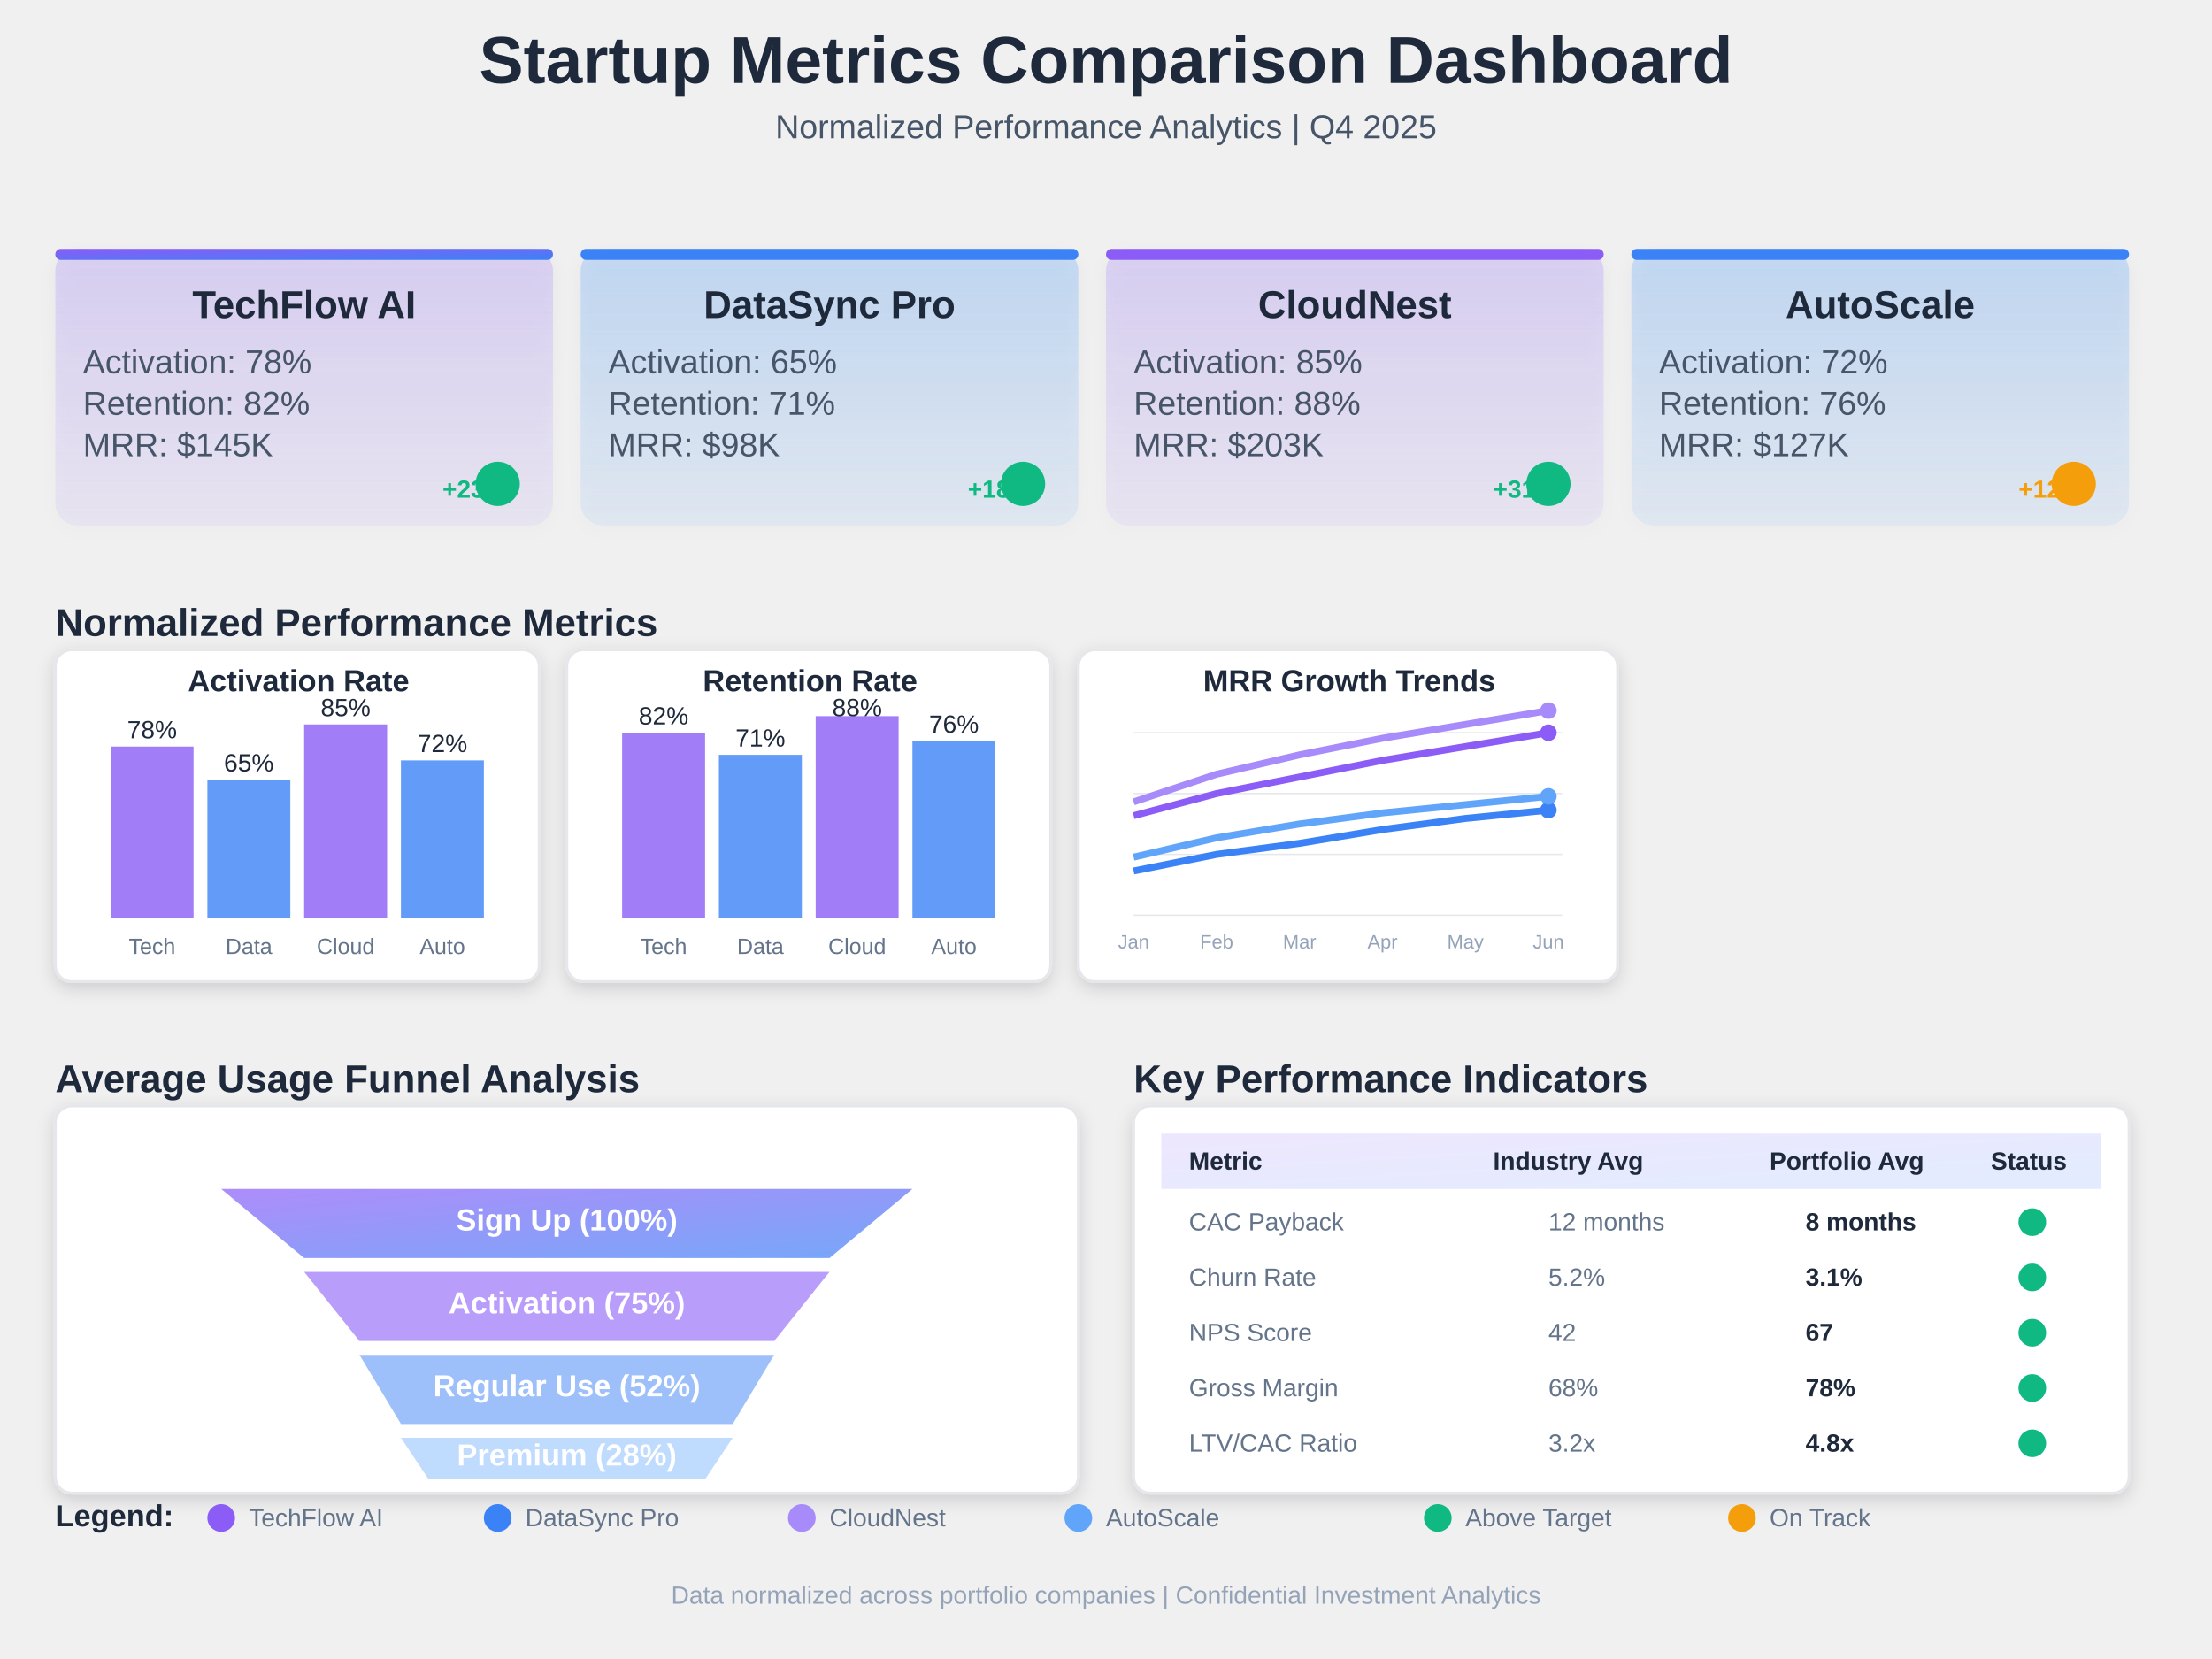
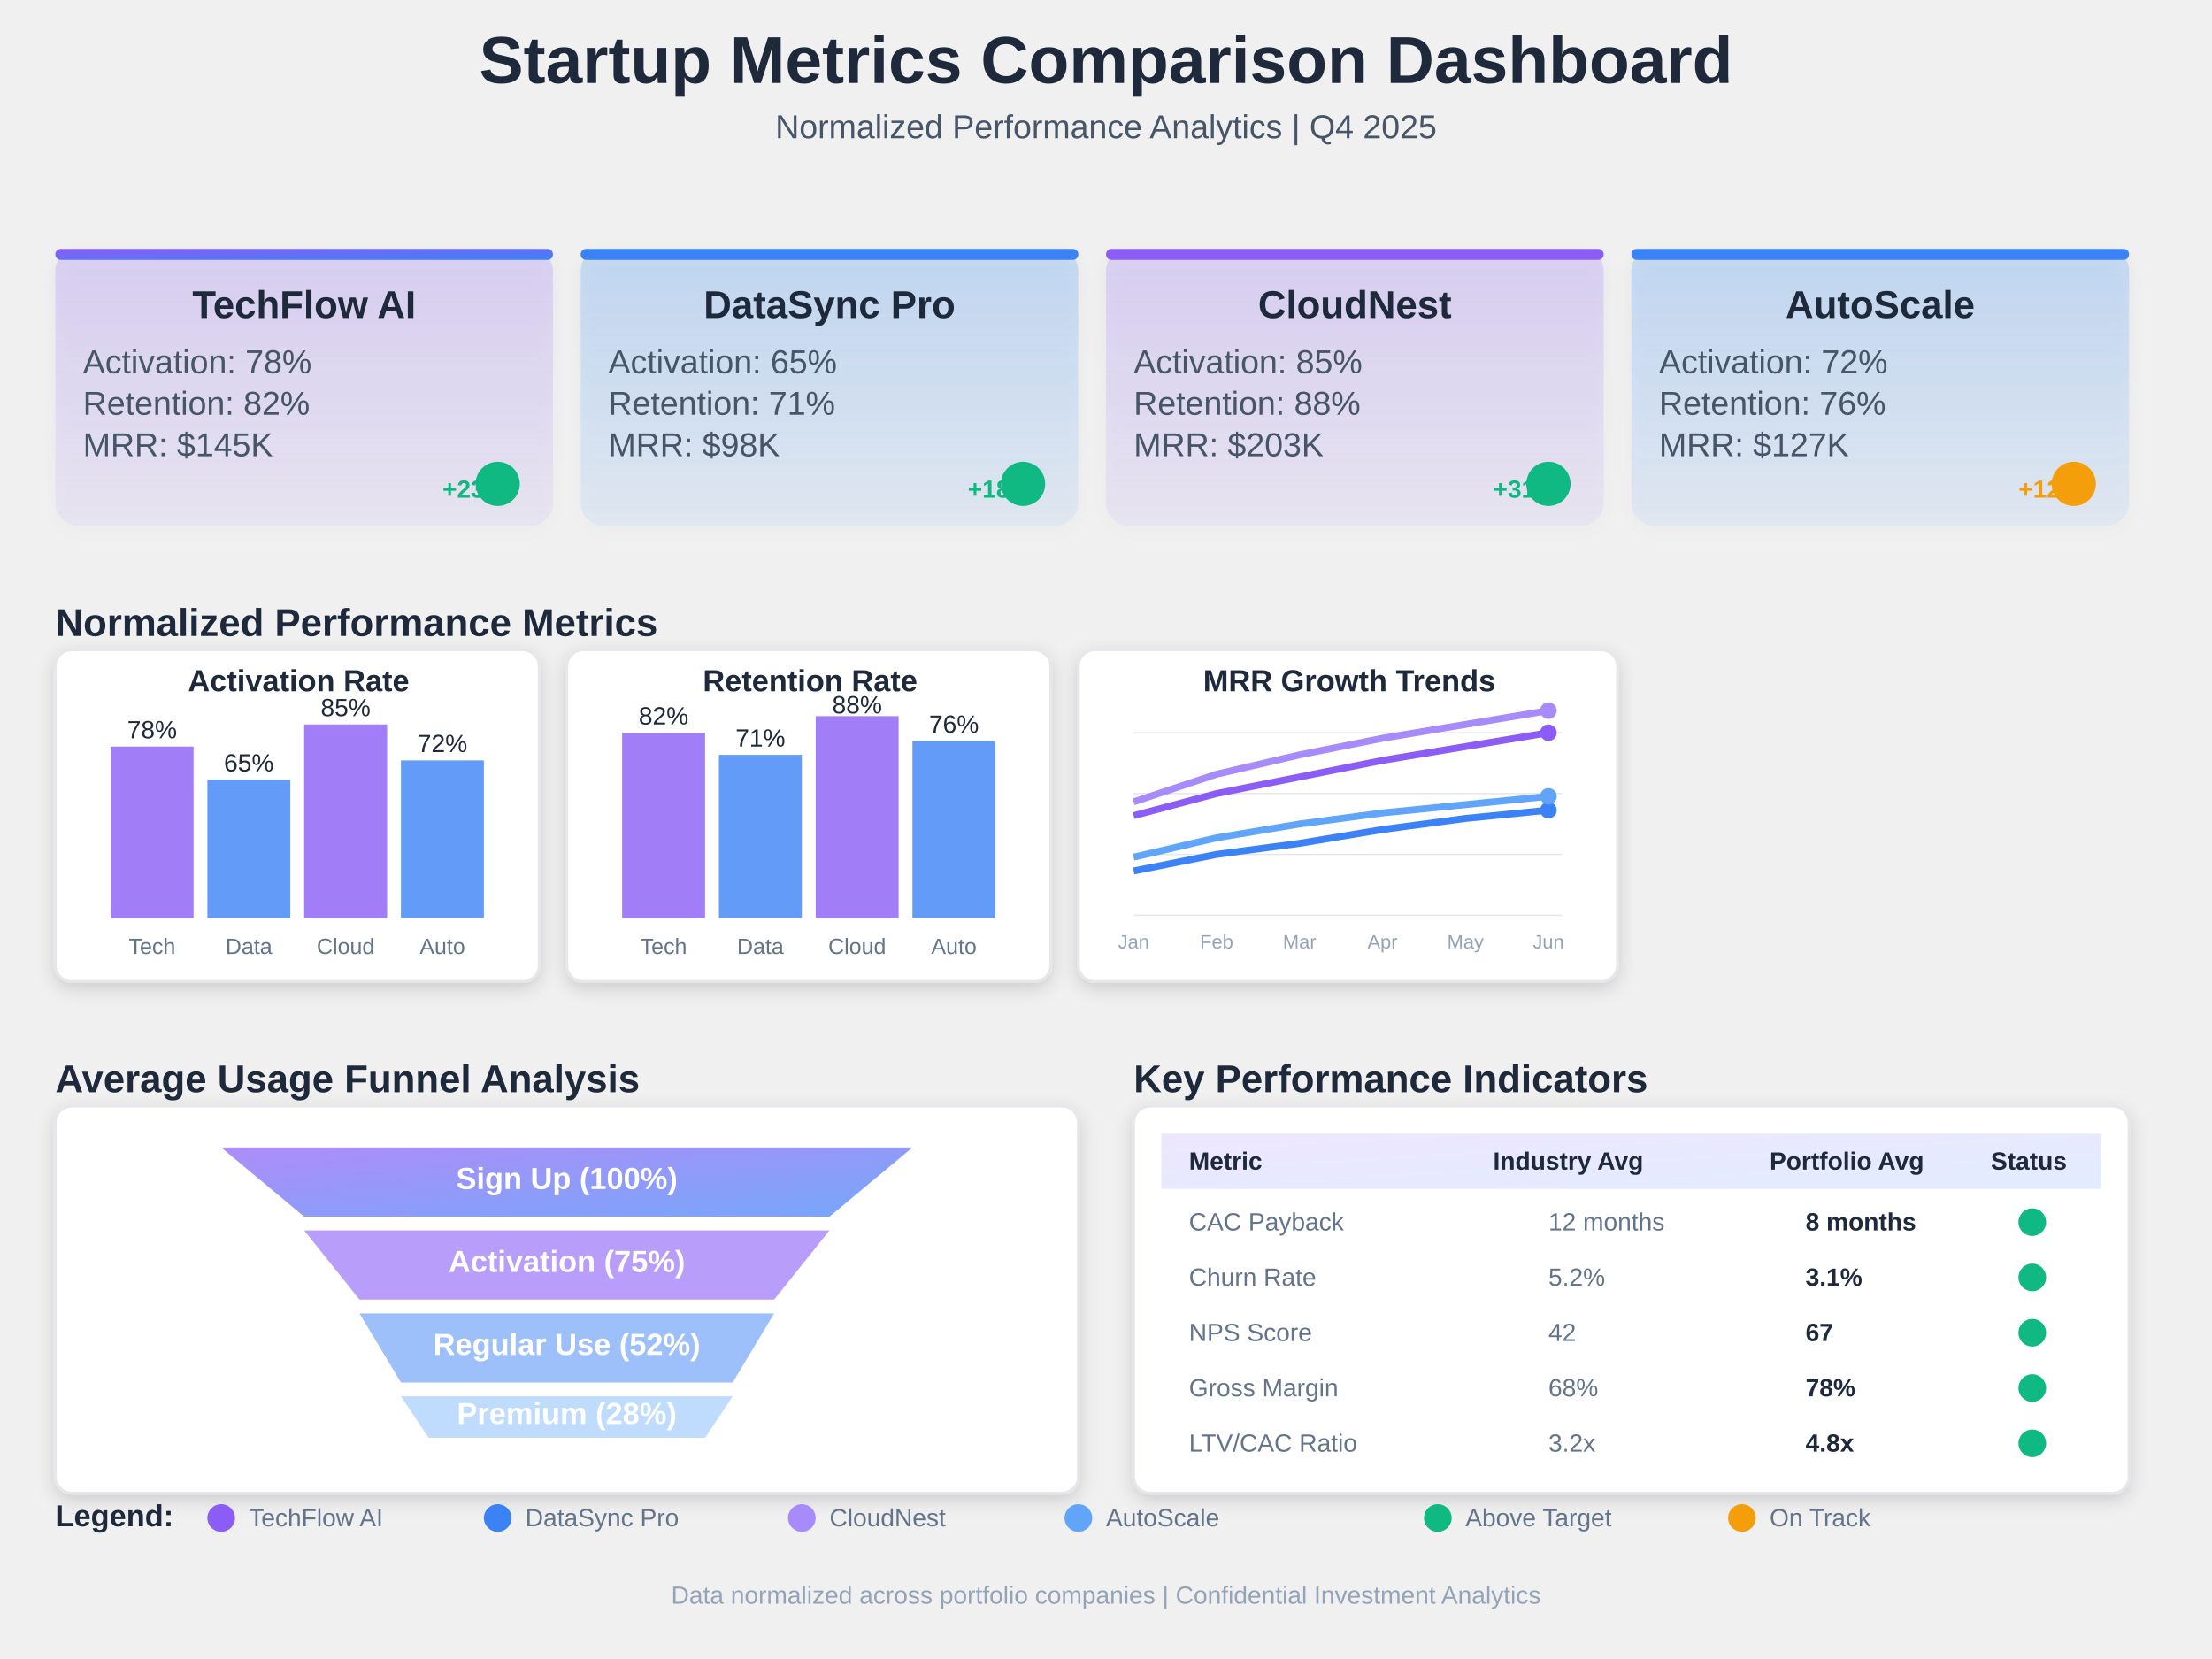
<svg xmlns="http://www.w3.org/2000/svg" viewBox="0 0 800 600" width="800" height="600">
  <defs>
    <linearGradient id="purpleBlue" x1="0%" y1="0%" x2="100%" y2="100%">
      <stop offset="0%" style="stop-color:#8B5CF6;stop-opacity:1" />
      <stop offset="100%" style="stop-color:#3B82F6;stop-opacity:1" />
    </linearGradient>
    <linearGradient id="lightPurple" x1="0%" y1="0%" x2="0%" y2="100%">
      <stop offset="0%" style="stop-color:#A78BFA;stop-opacity:0.3" />
      <stop offset="100%" style="stop-color:#A78BFA;stop-opacity:0.1" />
    </linearGradient>
    <linearGradient id="lightBlue" x1="0%" y1="0%" x2="0%" y2="100%">
      <stop offset="0%" style="stop-color:#60A5FA;stop-opacity:0.3" />
      <stop offset="100%" style="stop-color:#60A5FA;stop-opacity:0.1" />
    </linearGradient>
    <filter id="shadow">
      <feDropShadow dx="0" dy="2" stdDeviation="3" flood-opacity="0.15" />
    </filter>
  </defs>
  <rect width="800" height="600" fill="none" />
  <text x="400" y="30" font-family="Arial, sans-serif" font-size="24" font-weight="bold" fill="#1E293B" text-anchor="middle">
    Startup Metrics Comparison Dashboard
  </text>
  <text x="400" y="50" font-family="Arial, sans-serif" font-size="12" fill="#475569" text-anchor="middle">
    Normalized Performance Analytics | Q4 2025
  </text>
  <g transform="translate(20, 90)">
    <rect width="180" height="100" rx="8" fill="url(#lightPurple)" filter="url(#shadow)" />
    <rect width="180" height="4" rx="2" fill="url(#purpleBlue)" />
    <text x="90" y="25" font-family="Arial, sans-serif" font-size="14" font-weight="bold" fill="#1E293B" text-anchor="middle">TechFlow AI</text>
    <text x="10" y="45" font-family="Arial, sans-serif" font-size="12" fill="#475569">Activation: 78%</text>
    <text x="10" y="60" font-family="Arial, sans-serif" font-size="12" fill="#475569">Retention: 82%</text>
    <text x="10" y="75" font-family="Arial, sans-serif" font-size="12" fill="#475569">MRR: $145K</text>
    <circle cx="160" cy="85" r="8" fill="#10B981" />
    <text x="140" y="90" font-family="Arial, sans-serif" font-size="9" fill="#10B981" font-weight="bold">+23%</text>
  </g>
  <g transform="translate(210, 90)">
    <rect width="180" height="100" rx="8" fill="url(#lightBlue)" filter="url(#shadow)" />
    <rect width="180" height="4" rx="2" fill="#3B82F6" />
    <text x="90" y="25" font-family="Arial, sans-serif" font-size="14" font-weight="bold" fill="#1E293B" text-anchor="middle">DataSync Pro</text>
    <text x="10" y="45" font-family="Arial, sans-serif" font-size="12" fill="#475569">Activation: 65%</text>
    <text x="10" y="60" font-family="Arial, sans-serif" font-size="12" fill="#475569">Retention: 71%</text>
    <text x="10" y="75" font-family="Arial, sans-serif" font-size="12" fill="#475569">MRR: $98K</text>
    <circle cx="160" cy="85" r="8" fill="#10B981" />
    <text x="140" y="90" font-family="Arial, sans-serif" font-size="9" fill="#10B981" font-weight="bold">+18%</text>
  </g>
  <g transform="translate(400, 90)">
    <rect width="180" height="100" rx="8" fill="url(#lightPurple)" filter="url(#shadow)" />
    <rect width="180" height="4" rx="2" fill="#8B5CF6" />
    <text x="90" y="25" font-family="Arial, sans-serif" font-size="14" font-weight="bold" fill="#1E293B" text-anchor="middle">CloudNest</text>
    <text x="10" y="45" font-family="Arial, sans-serif" font-size="12" fill="#475569">Activation: 85%</text>
    <text x="10" y="60" font-family="Arial, sans-serif" font-size="12" fill="#475569">Retention: 88%</text>
    <text x="10" y="75" font-family="Arial, sans-serif" font-size="12" fill="#475569">MRR: $203K</text>
    <circle cx="160" cy="85" r="8" fill="#10B981" />
    <text x="140" y="90" font-family="Arial, sans-serif" font-size="9" fill="#10B981" font-weight="bold">+31%</text>
  </g>
  <g transform="translate(590, 90)">
    <rect width="180" height="100" rx="8" fill="url(#lightBlue)" filter="url(#shadow)" />
    <rect width="180" height="4" rx="2" fill="#3B82F6" />
    <text x="90" y="25" font-family="Arial, sans-serif" font-size="14" font-weight="bold" fill="#1E293B" text-anchor="middle">AutoScale</text>
    <text x="10" y="45" font-family="Arial, sans-serif" font-size="12" fill="#475569">Activation: 72%</text>
    <text x="10" y="60" font-family="Arial, sans-serif" font-size="12" fill="#475569">Retention: 76%</text>
    <text x="10" y="75" font-family="Arial, sans-serif" font-size="12" fill="#475569">MRR: $127K</text>
    <circle cx="160" cy="85" r="8" fill="#F59E0B" />
    <text x="140" y="90" font-family="Arial, sans-serif" font-size="9" fill="#F59E0B" font-weight="bold">+12%</text>
  </g>
  <g transform="translate(20, 210)">
    <text x="0" y="20" font-family="Arial, sans-serif" font-size="14" font-weight="bold" fill="#1E293B">Normalized Performance Metrics</text>
    <g transform="translate(0, 25)">
      <rect width="175" height="120" rx="6" fill="#FFFFFF" stroke="#E5E7EB" stroke-width="1" filter="url(#shadow)" />
      <text x="88" y="15" font-family="Arial, sans-serif" font-size="11" font-weight="bold" fill="#1E293B" text-anchor="middle">Activation Rate</text>
      <rect x="20" y="35" width="30" height="62" fill="#8B5CF6" opacity="0.8" />
      <rect x="55" y="47" width="30" height="50" fill="#3B82F6" opacity="0.8" />
      <rect x="90" y="27" width="30" height="70" fill="#8B5CF6" opacity="0.8" />
      <rect x="125" y="40" width="30" height="57" fill="#3B82F6" opacity="0.8" />
      <text x="35" y="32" font-family="Arial, sans-serif" font-size="9" fill="#1E293B" text-anchor="middle">78%</text>
      <text x="70" y="44" font-family="Arial, sans-serif" font-size="9" fill="#1E293B" text-anchor="middle">65%</text>
      <text x="105" y="24" font-family="Arial, sans-serif" font-size="9" fill="#1E293B" text-anchor="middle">85%</text>
      <text x="140" y="37" font-family="Arial, sans-serif" font-size="9" fill="#1E293B" text-anchor="middle">72%</text>
      <text x="35" y="110" font-family="Arial, sans-serif" font-size="8" fill="#64748B" text-anchor="middle">Tech</text>
      <text x="70" y="110" font-family="Arial, sans-serif" font-size="8" fill="#64748B" text-anchor="middle">Data</text>
      <text x="105" y="110" font-family="Arial, sans-serif" font-size="8" fill="#64748B" text-anchor="middle">Cloud</text>
      <text x="140" y="110" font-family="Arial, sans-serif" font-size="8" fill="#64748B" text-anchor="middle">Auto</text>
    </g>
    <g transform="translate(185, 25)">
      <rect width="175" height="120" rx="6" fill="#FFFFFF" stroke="#E5E7EB" stroke-width="1" filter="url(#shadow)" />
      <text x="88" y="15" font-family="Arial, sans-serif" font-size="11" font-weight="bold" fill="#1E293B" text-anchor="middle">Retention Rate</text>
      <rect x="20" y="30" width="30" height="67" fill="#8B5CF6" opacity="0.8" />
      <rect x="55" y="38" width="30" height="59" fill="#3B82F6" opacity="0.8" />
      <rect x="90" y="24" width="30" height="73" fill="#8B5CF6" opacity="0.8" />
      <rect x="125" y="33" width="30" height="64" fill="#3B82F6" opacity="0.8" />
      <text x="35" y="27" font-family="Arial, sans-serif" font-size="9" fill="#1E293B" text-anchor="middle">82%</text>
      <text x="70" y="35" font-family="Arial, sans-serif" font-size="9" fill="#1E293B" text-anchor="middle">71%</text>
-       <text x="105" y="24" font-family="Arial, sans-serif" font-size="9" fill="#1E293B" text-anchor="middle">88%</text>
+       <text x="105" y="23" font-family="Arial, sans-serif" font-size="9" fill="#1E293B" text-anchor="middle">88%</text>
      <text x="140" y="30" font-family="Arial, sans-serif" font-size="9" fill="#1E293B" text-anchor="middle">76%</text>
      <text x="35" y="110" font-family="Arial, sans-serif" font-size="8" fill="#64748B" text-anchor="middle">Tech</text>
      <text x="70" y="110" font-family="Arial, sans-serif" font-size="8" fill="#64748B" text-anchor="middle">Data</text>
      <text x="105" y="110" font-family="Arial, sans-serif" font-size="8" fill="#64748B" text-anchor="middle">Cloud</text>
      <text x="140" y="110" font-family="Arial, sans-serif" font-size="8" fill="#64748B" text-anchor="middle">Auto</text>
    </g>
    <g transform="translate(370, 25)">
      <rect width="195" height="120" rx="6" fill="#FFFFFF" stroke="#E5E7EB" stroke-width="1" filter="url(#shadow)" />
      <text x="98" y="15" font-family="Arial, sans-serif" font-size="11" font-weight="bold" fill="#1E293B" text-anchor="middle">MRR Growth Trends</text>
      <line x1="20" y1="30" x2="175" y2="30" stroke="#E5E7EB" stroke-width="0.5" />
      <line x1="20" y1="52" x2="175" y2="52" stroke="#E5E7EB" stroke-width="0.5" />
      <line x1="20" y1="74" x2="175" y2="74" stroke="#E5E7EB" stroke-width="0.5" />
      <line x1="20" y1="96" x2="175" y2="96" stroke="#E5E7EB" stroke-width="0.5" />
      <polyline points="20,60 50,52 80,46 110,40 140,35 170,30" fill="none" stroke="#8B5CF6" stroke-width="2.5" />
      <circle cx="170" cy="30" r="3" fill="#8B5CF6" />
      <polyline points="20,80 50,74 80,70 110,65 140,61 170,58" fill="none" stroke="#3B82F6" stroke-width="2.5" />
      <circle cx="170" cy="58" r="3" fill="#3B82F6" />
      <polyline points="20,55 50,45 80,38 110,32 140,27 170,22" fill="none" stroke="#A78BFA" stroke-width="2.5" />
      <circle cx="170" cy="22" r="3" fill="#A78BFA" />
      <polyline points="20,75 50,68 80,63 110,59 140,56 170,53" fill="none" stroke="#60A5FA" stroke-width="2.5" />
      <circle cx="170" cy="53" r="3" fill="#60A5FA" />
      <text x="20" y="108" font-family="Arial, sans-serif" font-size="7" fill="#94A3B8" text-anchor="middle">Jan</text>
      <text x="50" y="108" font-family="Arial, sans-serif" font-size="7" fill="#94A3B8" text-anchor="middle">Feb</text>
      <text x="80" y="108" font-family="Arial, sans-serif" font-size="7" fill="#94A3B8" text-anchor="middle">Mar</text>
      <text x="110" y="108" font-family="Arial, sans-serif" font-size="7" fill="#94A3B8" text-anchor="middle">Apr</text>
      <text x="140" y="108" font-family="Arial, sans-serif" font-size="7" fill="#94A3B8" text-anchor="middle">May</text>
      <text x="170" y="108" font-family="Arial, sans-serif" font-size="7" fill="#94A3B8" text-anchor="middle">Jun</text>
    </g>
  </g>
  <g transform="translate(20, 375)">
    <text x="0" y="20" font-family="Arial, sans-serif" font-size="14" font-weight="bold" fill="#1E293B">Average Usage Funnel Analysis</text>
    <g transform="translate(0, 25)">
      <rect width="370" height="140" rx="6" fill="#FFFFFF" stroke="#E5E7EB" stroke-width="1" filter="url(#shadow)" />
-       <polygon points="60,30 310,30 280,55 90,55" fill="url(#purpleBlue)" opacity="0.7" />
-       <polygon points="90,60 280,60 260,85 110,85" fill="#8B5CF6" opacity="0.6" />
-       <polygon points="110,90 260,90 245,115 125,115" fill="#3B82F6" opacity="0.5" />
-       <polygon points="125,120 245,120 235,135 135,135" fill="#60A5FA" opacity="0.4" />
-       <text x="185" y="45" font-family="Arial, sans-serif" font-size="11" fill="#FFFFFF" text-anchor="middle" font-weight="bold">Sign Up (100%)</text>
-       <text x="185" y="75" font-family="Arial, sans-serif" font-size="11" fill="#FFFFFF" text-anchor="middle" font-weight="bold">Activation (75%)</text>
-       <text x="185" y="105" font-family="Arial, sans-serif" font-size="11" fill="#FFFFFF" text-anchor="middle" font-weight="bold">Regular Use (52%)</text>
-       <text x="185" y="130" font-family="Arial, sans-serif" font-size="11" fill="#FFFFFF" text-anchor="middle" font-weight="bold">Premium (28%)</text>
+       <polygon points="60,15 310,15 280,40 90,40" fill="url(#purpleBlue)" opacity="0.7" />
+       <polygon points="90,45 280,45 260,70 110,70" fill="#8B5CF6" opacity="0.6" />
+       <polygon points="110,75 260,75 245,100 125,100" fill="#3B82F6" opacity="0.5" />
+       <polygon points="125,105 245,105 235,120 135,120" fill="#60A5FA" opacity="0.4" />
+       <text x="185" y="30" font-family="Arial, sans-serif" font-size="11" fill="#FFFFFF" text-anchor="middle" font-weight="bold">Sign Up (100%)</text>
+       <text x="185" y="60" font-family="Arial, sans-serif" font-size="11" fill="#FFFFFF" text-anchor="middle" font-weight="bold">Activation (75%)</text>
+       <text x="185" y="90" font-family="Arial, sans-serif" font-size="11" fill="#FFFFFF" text-anchor="middle" font-weight="bold">Regular Use (52%)</text>
+       <text x="185" y="115" font-family="Arial, sans-serif" font-size="11" fill="#FFFFFF" text-anchor="middle" font-weight="bold">Premium (28%)</text>
    </g>
  </g>
  <g transform="translate(410, 375)">
    <text x="0" y="20" font-family="Arial, sans-serif" font-size="14" font-weight="bold" fill="#1E293B">Key Performance Indicators</text>
    <g transform="translate(0, 25)">
      <rect width="360" height="140" rx="6" fill="#FFFFFF" stroke="#E5E7EB" stroke-width="1" filter="url(#shadow)" />
      <rect x="10" y="10" width="340" height="20" fill="url(#purpleBlue)" opacity="0.15" />
      <text x="20" y="23" font-family="Arial, sans-serif" font-size="9" font-weight="bold" fill="#1E293B">Metric</text>
      <text x="130" y="23" font-family="Arial, sans-serif" font-size="9" font-weight="bold" fill="#1E293B">Industry Avg</text>
      <text x="230" y="23" font-family="Arial, sans-serif" font-size="9" font-weight="bold" fill="#1E293B">Portfolio Avg</text>
      <text x="310" y="23" font-family="Arial, sans-serif" font-size="9" font-weight="bold" fill="#1E293B">Status</text>
      <text x="20" y="45" font-family="Arial, sans-serif" font-size="9" fill="#64748B">CAC Payback</text>
      <text x="150" y="45" font-family="Arial, sans-serif" font-size="9" fill="#64748B">12 months</text>
      <text x="243" y="45" font-family="Arial, sans-serif" font-size="9" fill="#1E293B" font-weight="bold">8 months</text>
      <circle cx="325" cy="42" r="5" fill="#10B981" />
      <text x="20" y="65" font-family="Arial, sans-serif" font-size="9" fill="#64748B">Churn Rate</text>
      <text x="150" y="65" font-family="Arial, sans-serif" font-size="9" fill="#64748B">5.2%</text>
      <text x="243" y="65" font-family="Arial, sans-serif" font-size="9" fill="#1E293B" font-weight="bold">3.1%</text>
      <circle cx="325" cy="62" r="5" fill="#10B981" />
      <text x="20" y="85" font-family="Arial, sans-serif" font-size="9" fill="#64748B">NPS Score</text>
      <text x="150" y="85" font-family="Arial, sans-serif" font-size="9" fill="#64748B">42</text>
      <text x="243" y="85" font-family="Arial, sans-serif" font-size="9" fill="#1E293B" font-weight="bold">67</text>
      <circle cx="325" cy="82" r="5" fill="#10B981" />
      <text x="20" y="105" font-family="Arial, sans-serif" font-size="9" fill="#64748B">Gross Margin</text>
      <text x="150" y="105" font-family="Arial, sans-serif" font-size="9" fill="#64748B">68%</text>
      <text x="243" y="105" font-family="Arial, sans-serif" font-size="9" fill="#1E293B" font-weight="bold">78%</text>
      <circle cx="325" cy="102" r="5" fill="#10B981" />
      <text x="20" y="125" font-family="Arial, sans-serif" font-size="9" fill="#64748B">LTV/CAC Ratio</text>
      <text x="150" y="125" font-family="Arial, sans-serif" font-size="9" fill="#64748B">3.2x</text>
      <text x="243" y="125" font-family="Arial, sans-serif" font-size="9" fill="#1E293B" font-weight="bold">4.8x</text>
      <circle cx="325" cy="122" r="5" fill="#10B981" />
    </g>
  </g>
  <g transform="translate(20, 552)">
    <text x="0" y="0" font-family="Arial, sans-serif" font-size="11" font-weight="bold" fill="#1E293B">Legend:</text>
    <circle cx="60" cy="-3" r="5" fill="#8B5CF6" />
    <text x="70" y="0" font-family="Arial, sans-serif" font-size="9" fill="#64748B">TechFlow AI</text>
    <circle cx="160" cy="-3" r="5" fill="#3B82F6" />
    <text x="170" y="0" font-family="Arial, sans-serif" font-size="9" fill="#64748B">DataSync Pro</text>
    <circle cx="270" cy="-3" r="5" fill="#A78BFA" />
    <text x="280" y="0" font-family="Arial, sans-serif" font-size="9" fill="#64748B">CloudNest</text>
    <circle cx="370" cy="-3" r="5" fill="#60A5FA" />
    <text x="380" y="0" font-family="Arial, sans-serif" font-size="9" fill="#64748B">AutoScale</text>
    <circle cx="500" cy="-3" r="5" fill="#10B981" />
    <text x="510" y="0" font-family="Arial, sans-serif" font-size="9" fill="#64748B">Above Target</text>
    <circle cx="610" cy="-3" r="5" fill="#F59E0B" />
    <text x="620" y="0" font-family="Arial, sans-serif" font-size="9" fill="#64748B">On Track</text>
  </g>
  <text x="400" y="580" font-family="Arial, sans-serif" font-size="9" fill="#94A3B8" text-anchor="middle">
    Data normalized across portfolio companies | Confidential Investment Analytics
  </text>
</svg>
